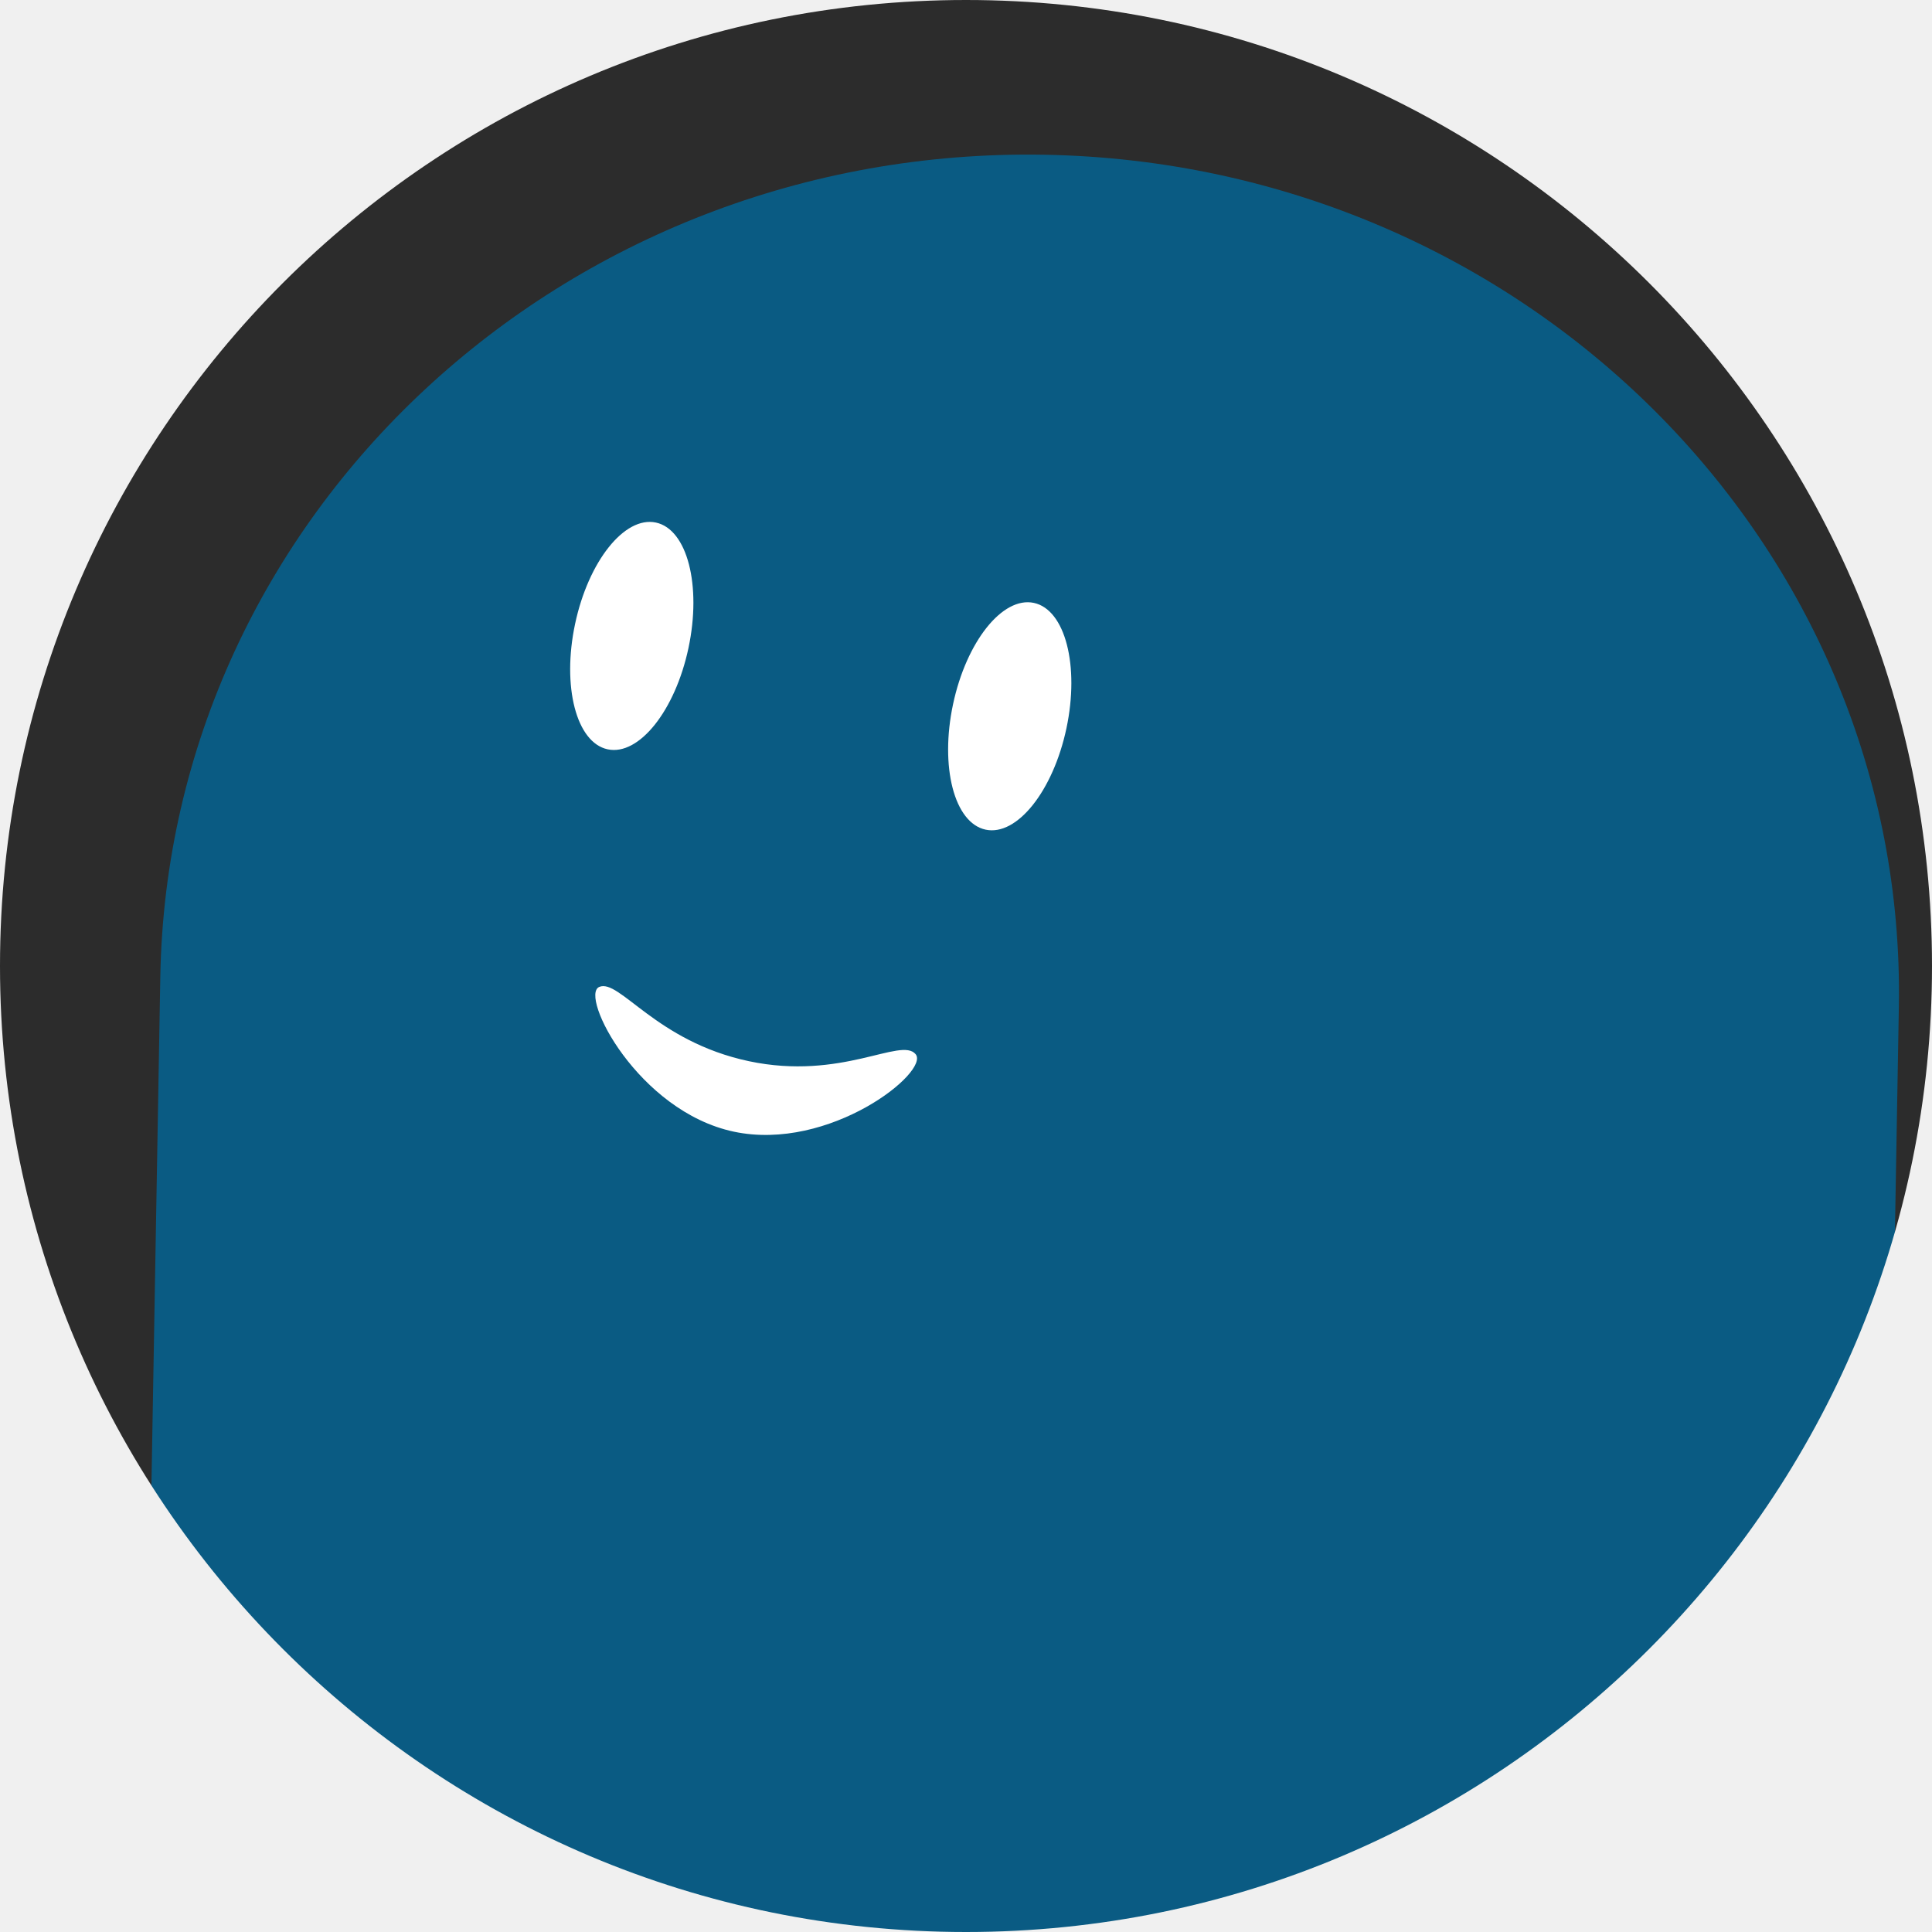
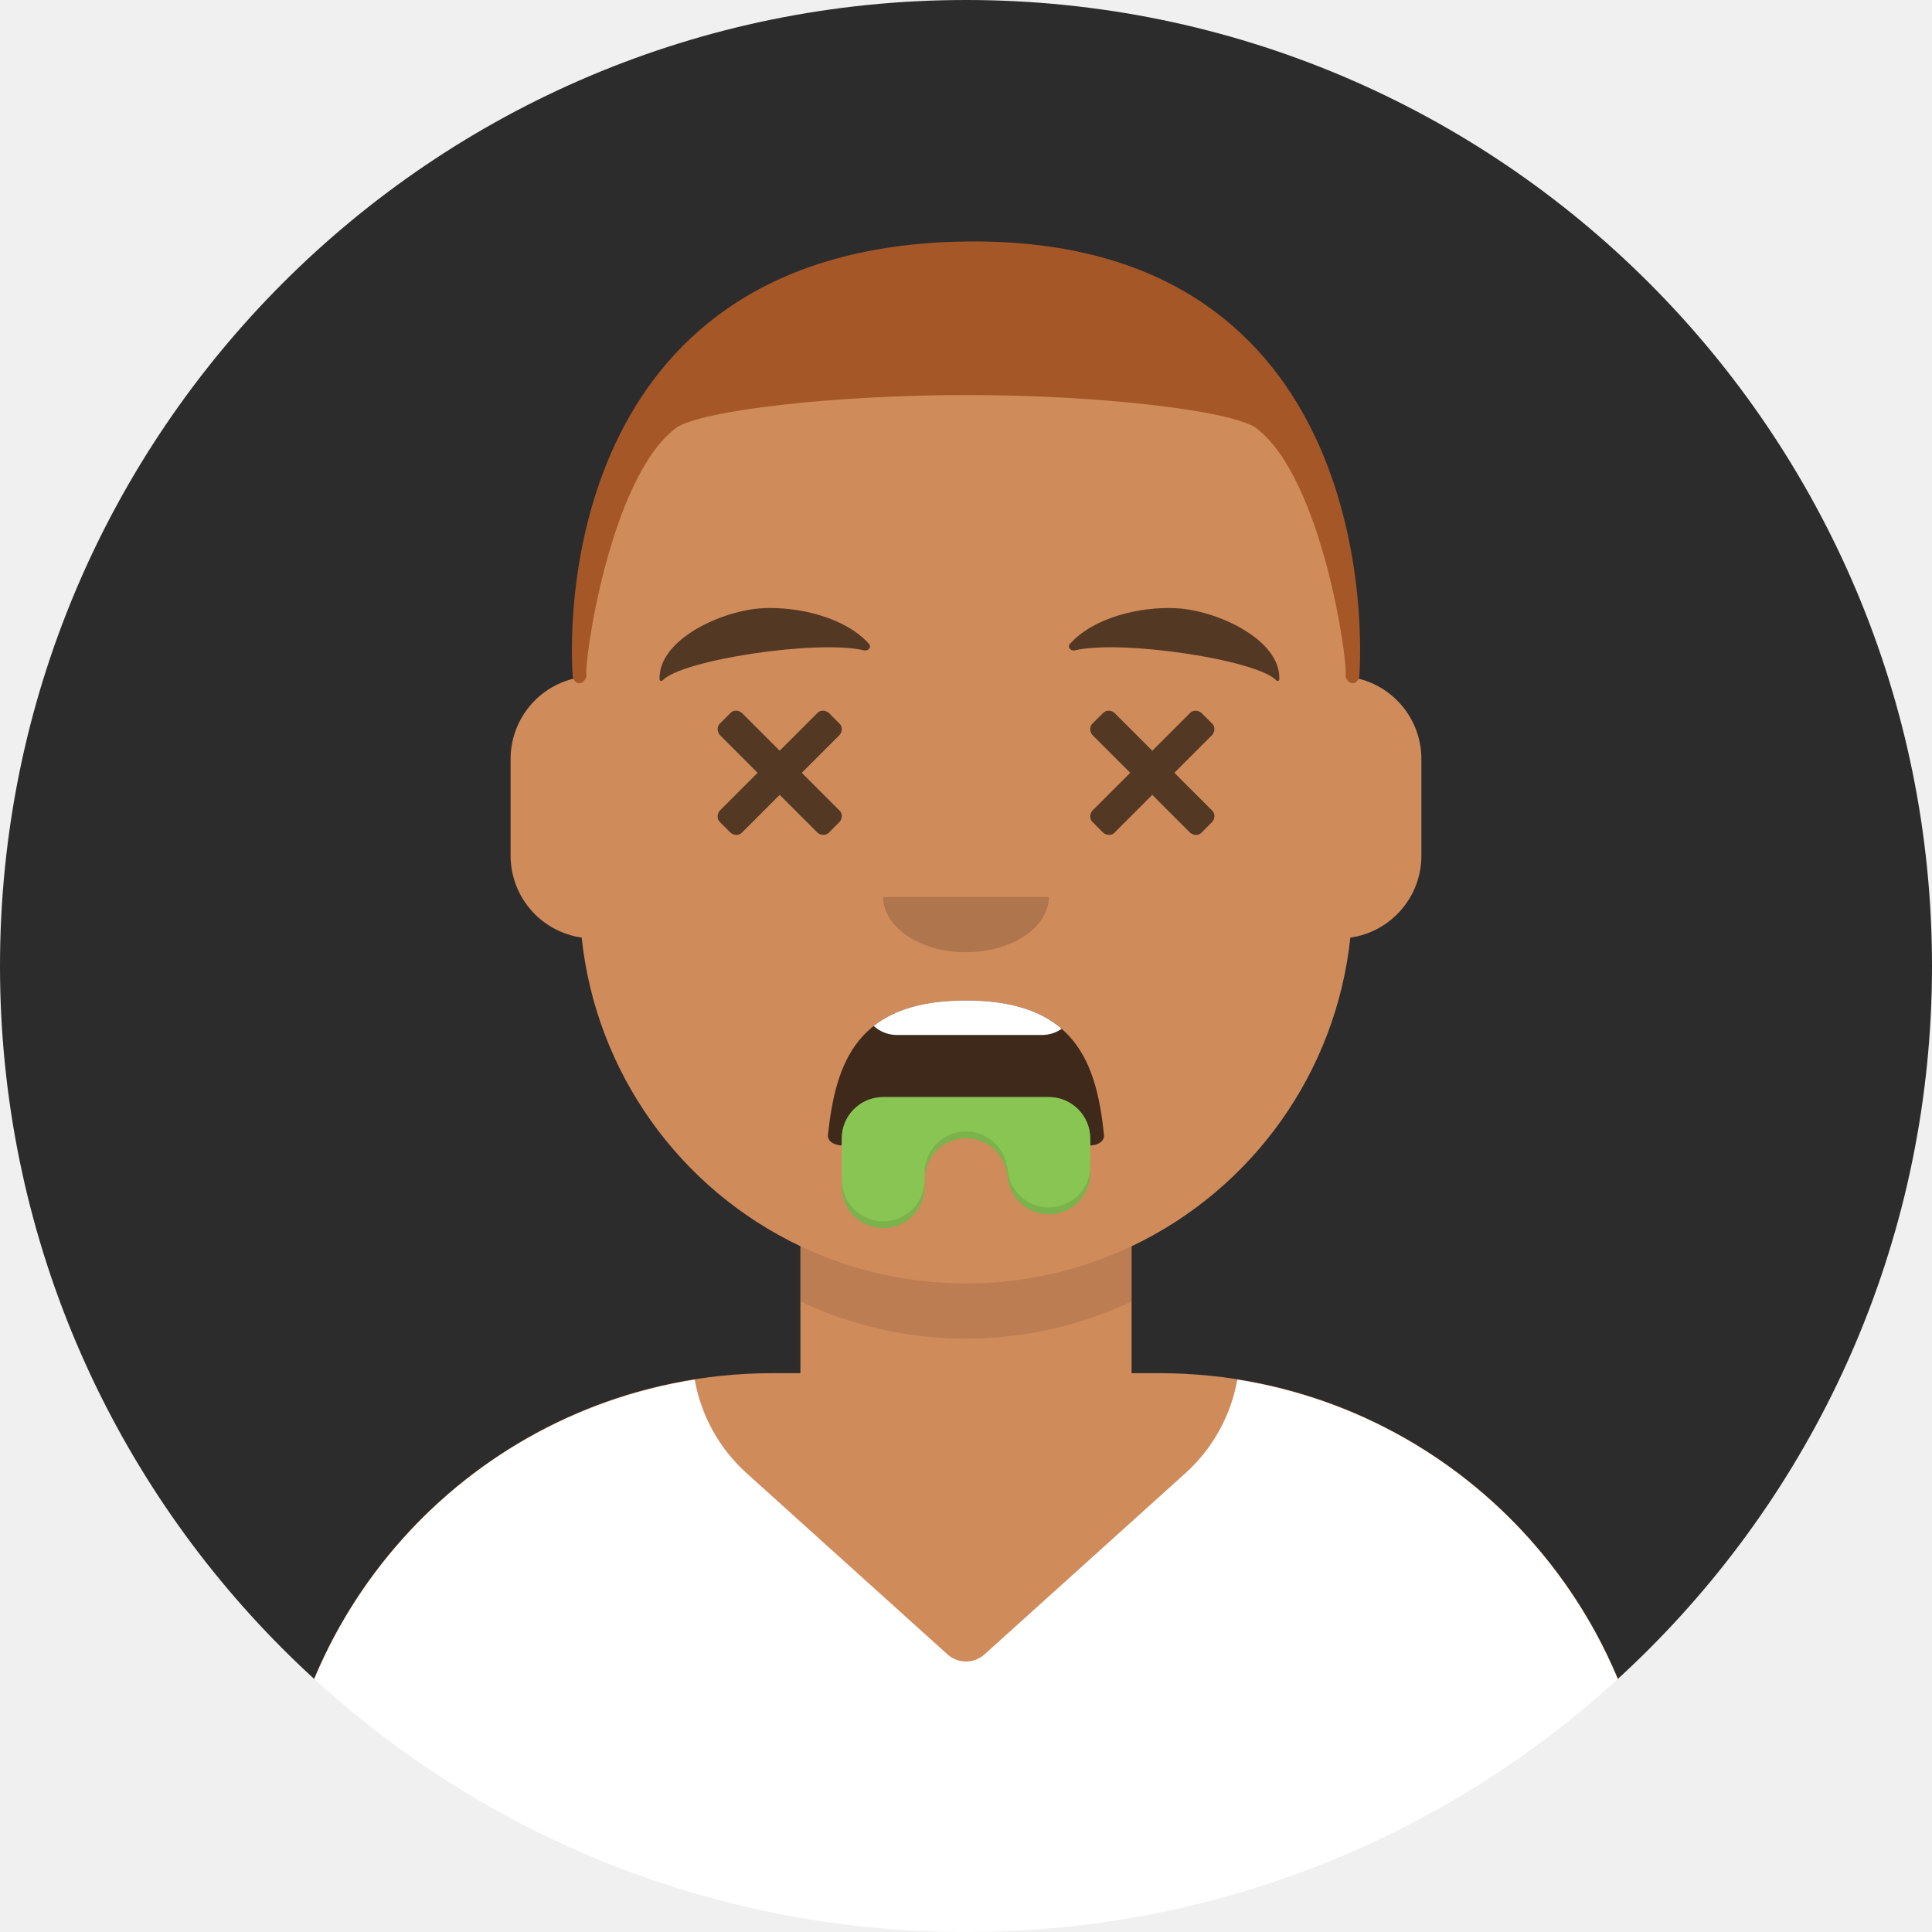
- <svg xmlns="http://www.w3.org/2000/svg" viewBox="0 0 100 100" fill="none" shape-rendering="auto">
+ <svg xmlns="http://www.w3.org/2000/svg" viewBox="0 0 280 280" fill="none" shape-rendering="auto">
  <mask id="viewboxMask">
-     <rect width="100" height="100" rx="50" ry="50" x="0" y="0" fill="#fff" />
+     <rect width="280" height="280" rx="140" ry="140" x="0" y="0" fill="#fff" />
  </mask>
  <g mask="url(#viewboxMask)">
-     <rect fill="#2c2c2c" width="100" height="100" x="0" y="0" />
-     <g transform="translate(3, -2) rotate(1 50 70)">
-       <path d="M95 53.33C95 29.4 74.85 10 50 10S5 29.4 5 53.33V140h90V53.33Z" fill="#0a5b83" />
-       <g transform="translate(29 33)">
-         <g transform="translate(-13, -7) rotate(11 21 21)">
-           <g transform="translate(0 3)">
-             <path d="M14 8c0 3.31-1.34 6-3 6s-3-2.69-3-6 1.34-6 3-6 3 2.69 3 6ZM34 8c0 3.31-1.34 6-3 6s-3-2.69-3-6 1.34-6 3-6 3 2.69 3 6Z" fill="#ffffff" />
-           </g>
-           <g transform="translate(6 25)">
-             <path d="M15.5 10c-5.07 0-9.3-5.23-8.37-5.88.93-.65 3.45 2.15 8.37 2.15 4.92 0 7.44-2.88 8.37-2.15.93.73-3.3 5.88-8.37 5.88Z" fill="#ffffff" />
-           </g>
-         </g>
+     <rect fill="#2c2c2c" width="280" height="280" x="0" y="0" />
+     <g transform="translate(8)">
+       <path d="M132 36a56 56 0 0 0-56 56v6.17A12 12 0 0 0 66 110v14a12 12 0 0 0 10.3 11.88 56.04 56.04 0 0 0 31.7 44.73v18.4h-4a72 72 0 0 0-72 72v9h200v-9a72 72 0 0 0-72-72h-4v-18.39a56.04 56.04 0 0 0 31.7-44.73A12 12 0 0 0 198 124v-14a12 12 0 0 0-10-11.83V92a56 56 0 0 0-56-56Z" fill="#d08b5b" />
+       <path d="M108 180.61v8a55.79 55.79 0 0 0 24 5.39c8.59 0 16.73-1.93 24-5.39v-8a55.79 55.79 0 0 1-24 5.39 55.79 55.79 0 0 1-24-5.39Z" fill="#000" fill-opacity=".1" />
+       <g transform="translate(0 170)">
+         <path d="M92.68 29.94A72.02 72.02 0 0 0 32 101.05V110h200v-8.95a72.02 72.02 0 0 0-60.68-71.11 23.87 23.87 0 0 1-7.56 13.6l-29.08 26.23a4 4 0 0 1-5.36 0l-29.08-26.23a23.87 23.87 0 0 1-7.56-13.6Z" fill="#ffffff" />
      </g>
+       <g transform="translate(78 134)">
+         <path fill-rule="evenodd" clip-rule="evenodd" d="M34 30.4C35.14 19.9 38.24 11 54 11c15.76 0 18.92 8.96 20 19.5.08.84-.83 1.5-1.96 1.5-6.69 0-9.37-1.5-18.05-1.5-8.7 0-13.24 1.5-17.9 1.5-1.15 0-2.2-.55-2.1-1.6Z" fill="#000" fill-opacity=".7" />
+         <path d="M67.86 15.1c-.8.57-1.8.9-2.86.9H44c-1.3 0-2.49-.5-3.38-1.31C43.56 12.38 47.8 11 54 11c6.54 0 10.9 1.54 13.86 4.1Z" fill="#fff" />
+         <path d="M42 25a6 6 0 0 0-6 6v7a6 6 0 0 0 12 0v-2h.08a6 6 0 0 1 11.84 0H60a6 6 0 0 0 12 0v-5a6 6 0 0 0-6-6H42Z" fill="#7BB24B" />
+         <path d="M72 31a6 6 0 0 0-6-6H42a6 6 0 0 0-6 6v6a6 6 0 0 0 12 0v-2h.08a6 6 0 0 1 11.84 0H60a6 6 0 0 0 12 0v-4Z" fill="#88C553" />
+       </g>
+       <g transform="translate(104 122)">
+         <path fill-rule="evenodd" clip-rule="evenodd" d="M16 8c0 4.42 5.37 8 12 8s12-3.58 12-8" fill="#000" fill-opacity=".16" />
+       </g>
+       <g transform="translate(76 90)">
+         <path d="M34.5 30.7 29 25.2l-5.5 5.5c-.4.4-1.1.4-1.6 0l-1.6-1.6c-.4-.4-.4-1.1 0-1.6l5.5-5.5-5.5-5.5c-.4-.5-.4-1.2 0-1.6l1.6-1.6c.4-.4 1.1-.4 1.6 0l5.5 5.5 5.5-5.5c.4-.4 1.1-.4 1.6 0l1.6 1.6c.4.4.4 1.1 0 1.6L32.2 22l5.5 5.5c.4.4.4 1.1 0 1.6l-1.6 1.6c-.4.4-1.1.4-1.6 0ZM88.5 30.7 83 25.2l-5.5 5.5c-.4.4-1.1.4-1.6 0l-1.6-1.6c-.4-.4-.4-1.1 0-1.6l5.5-5.5-5.5-5.5c-.4-.5-.4-1.2 0-1.6l1.6-1.6c.4-.4 1.1-.4 1.6 0l5.5 5.5 5.5-5.5c.4-.4 1.1-.4 1.6 0l1.6 1.6c.4.4.4 1.1 0 1.6L86.2 22l5.5 5.5c.4.4.4 1.1 0 1.6l-1.6 1.6c-.4.4-1.1.4-1.6 0Z" fill="#000" fill-opacity=".6" />
+       </g>
+       <g transform="translate(76 82)">
+         <path d="M26.55 6.15c-5.8.27-15.2 4.49-14.96 10.34.01.18.3.27.43.12 2.76-2.96 22.32-5.95 29.2-4.36.64.14 1.12-.48.72-.93-3.43-3.85-10.2-5.43-15.4-5.18ZM86.45 6.15c5.8.27 15.2 4.49 14.96 10.34-.01.18-.3.27-.43.12-2.76-2.96-22.32-5.95-29.2-4.36-.64.14-1.12-.48-.72-.93 3.43-3.85 10.2-5.43 15.4-5.18Z" fill-rule="evenodd" clip-rule="evenodd" fill="#000" fill-opacity=".6" />
+       </g>
+       <g transform="translate(-1)">
+         <path fill-rule="evenodd" clip-rule="evenodd" d="M76 98c.35 1.49 1.67 1.22 2 0-.46-1.55 3.3-28.75 13-36 3.62-2.52 23-4.77 42.31-4.75 19.1 0 38.11 2.26 41.69 4.75 9.7 7.25 13.46 34.45 13 36 .33 1.22 1.65 1.49 2 0 .72-10.3 0-63.73-57-63-57 .73-57.72 52.7-57 63Z" fill="#a55728" />
+       </g>
+       <g transform="translate(49 72)" />
+       <g transform="translate(62 42)" />
    </g>
  </g>
</svg>
